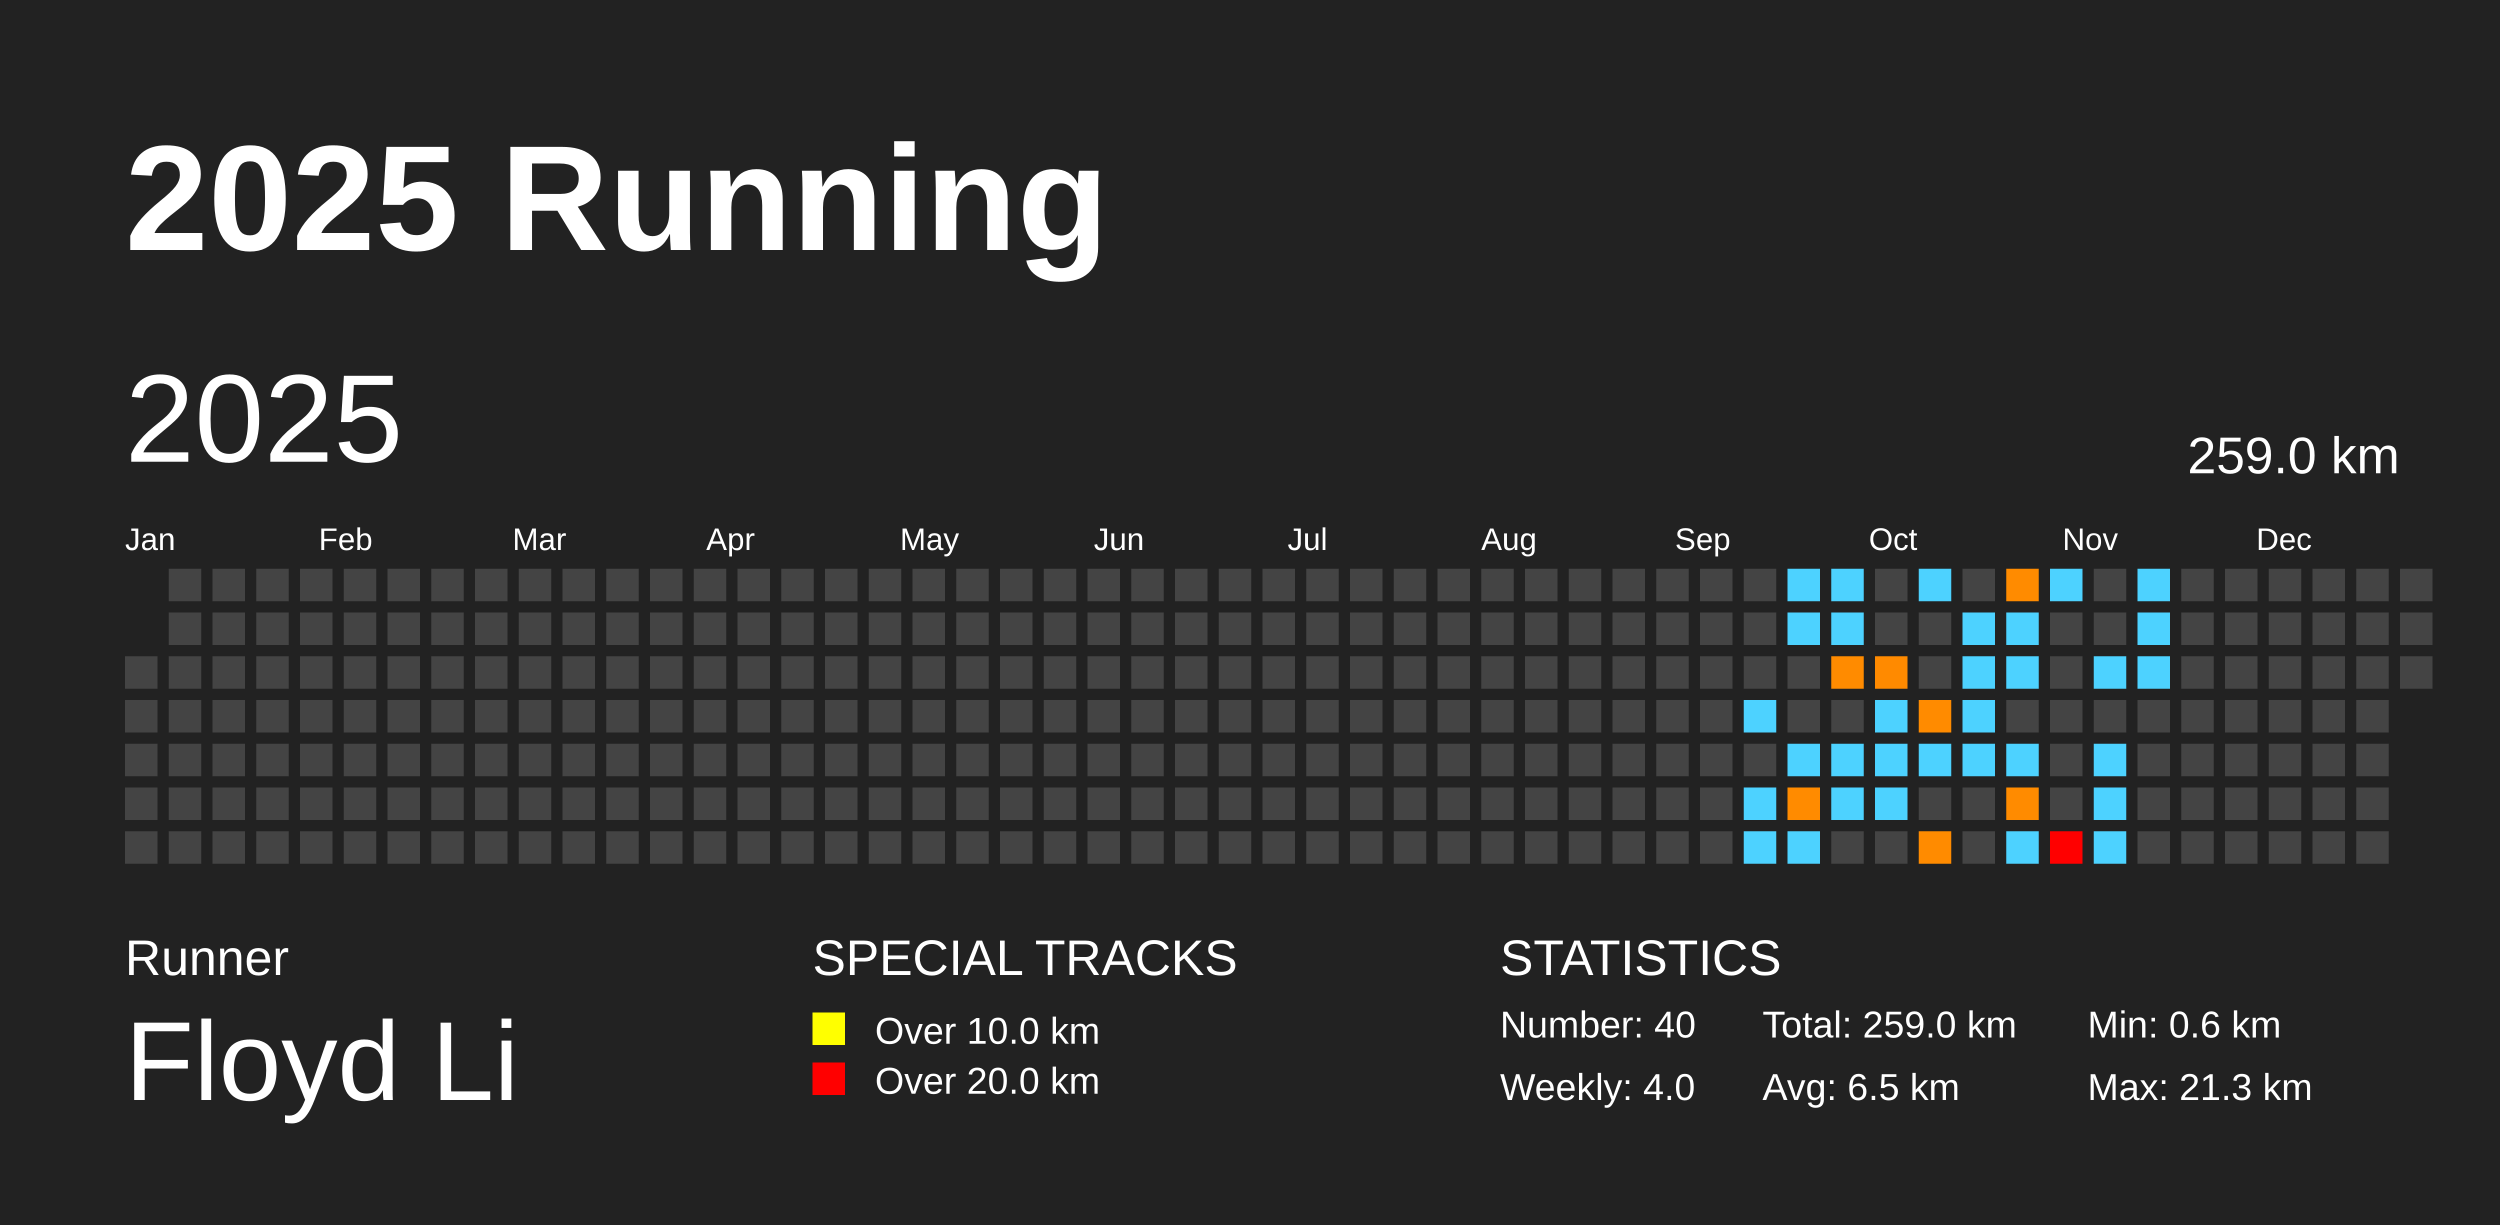
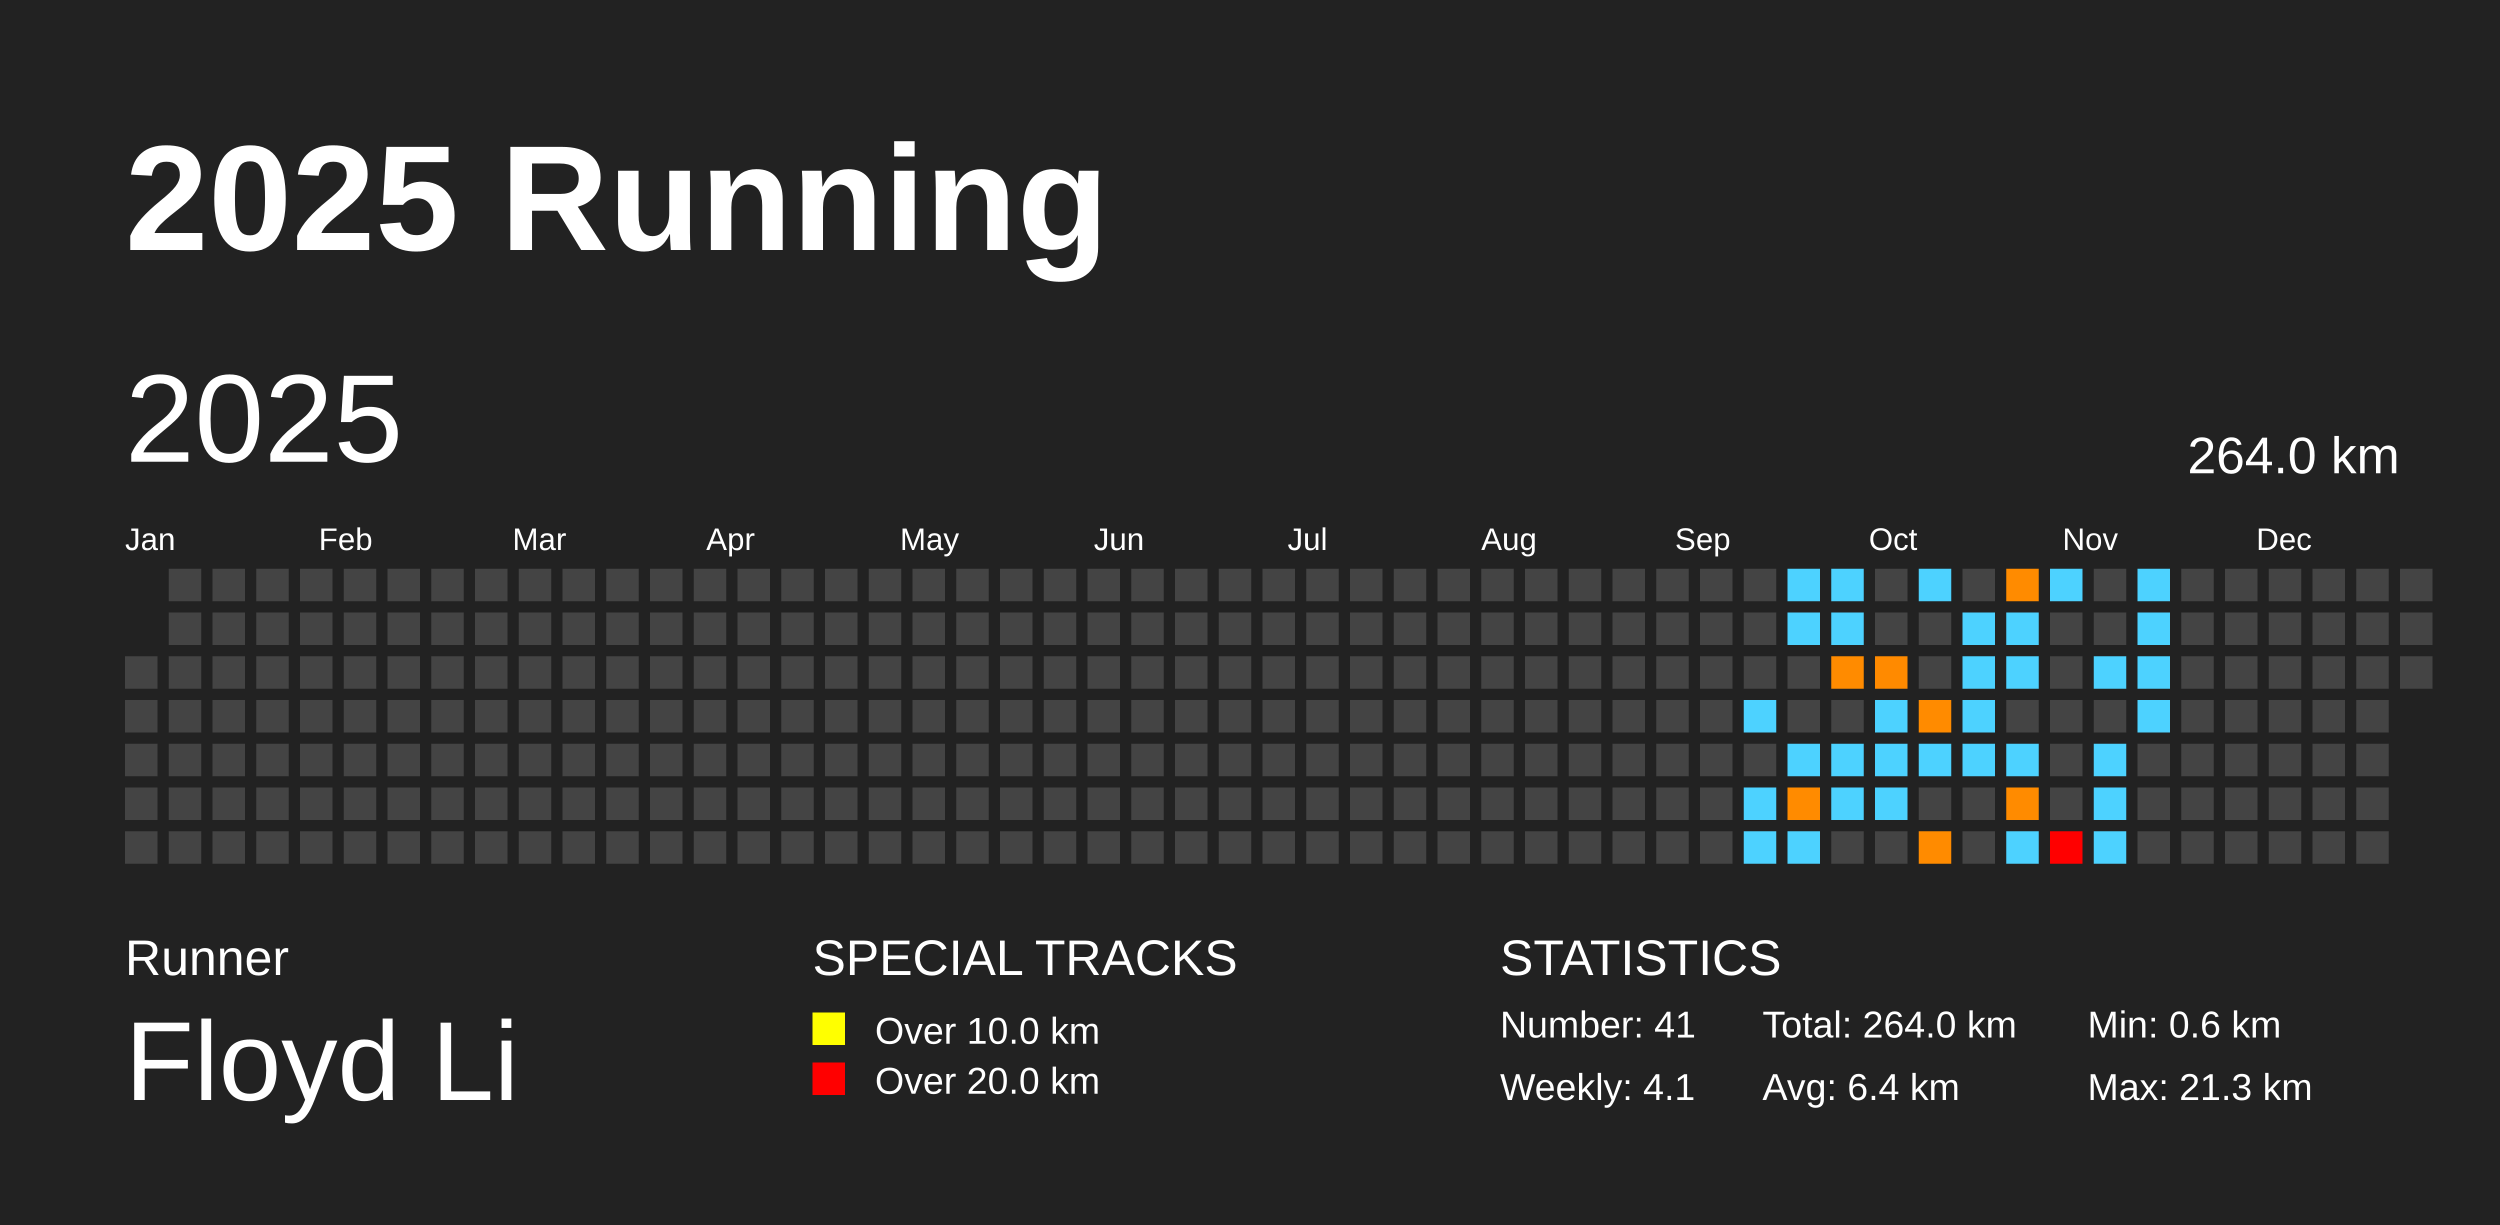
<svg xmlns="http://www.w3.org/2000/svg" baseProfile="full" height="98mm" version="1.1" viewBox="0,0,200,98" width="200mm">
  <defs />
  <rect fill="#222222" height="98" width="200" x="0" y="0" />
  <text fill="#FFFFFF" style="font-size:12px; font-family:Arial; font-weight:bold;" x="10" y="20">2025 Running</text>
  <text fill="#FFFFFF" style="font-size:4px; font-family:Arial" x="10" y="78">Runner</text>
  <text fill="#FFFFFF" style="font-size:9px; font-family:Arial" x="10" y="88">Floyd Li</text>
  <text fill="#FFFFFF" style="font-size:4px; font-family:Arial" x="65" y="78">SPECIAL TRACKS</text>
  <rect fill="yellow" height="2.6" width="2.6" x="65" y="81" />
  <text fill="#FFFFFF" style="font-size:3px; font-family:Arial" x="70" y="83.5">Over 10.0 km</text>
  <rect fill="red" height="2.6" width="2.6" x="65" y="85" />
  <text fill="#FFFFFF" style="font-size:3px; font-family:Arial" x="70" y="87.5">Over 20.0 km</text>
  <text fill="#FFFFFF" style="font-size:4px; font-family:Arial" x="120" y="78">STATISTICS</text>
-   <text fill="#FFFFFF" style="font-size:3px; font-family:Arial" x="120" y="83">Number: 40</text>
-   <text fill="#FFFFFF" style="font-size:3px; font-family:Arial" x="120" y="88">Weekly: 4.0</text>
-   <text fill="#FFFFFF" style="font-size:3px; font-family:Arial" x="141" y="83">Total: 259.0 km</text>
-   <text fill="#FFFFFF" style="font-size:3px; font-family:Arial" x="141" y="88">Avg: 6.5 km</text>
+   <text fill="#FFFFFF" style="font-size:3px; font-family:Arial" x="120" y="83">Number: 41</text>
+   <text fill="#FFFFFF" style="font-size:3px; font-family:Arial" x="120" y="88">Weekly: 4.1</text>
+   <text fill="#FFFFFF" style="font-size:3px; font-family:Arial" x="141" y="83">Total: 264.0 km</text>
+   <text fill="#FFFFFF" style="font-size:3px; font-family:Arial" x="141" y="88">Avg: 6.4 km</text>
  <text fill="#FFFFFF" style="font-size:3px; font-family:Arial" x="167" y="83">Min: 0.6 km</text>
  <text fill="#FFFFFF" style="font-size:3px; font-family:Arial" x="167" y="88">Max: 21.3 km</text>
  <text dominant-baseline="hanging" fill="#FFFFFF" style="font-size:10.0px; font-family:Arial;" x="10" y="30">2025</text>
-   <text dominant-baseline="hanging" fill="#FFFFFF" style="font-size:4.125px; font-family:Arial;" x="175" y="35">259.0 km</text>
+   <text dominant-baseline="hanging" fill="#FFFFFF" style="font-size:4.125px; font-family:Arial;" x="175" y="35">264.0 km</text>
  <text fill="#FFFFFF" style="font-size:2.5px; font-family:Arial" x="10.0" y="44">Jan</text>
  <text fill="#FFFFFF" style="font-size:2.5px; font-family:Arial" x="25.5" y="44">Feb</text>
  <text fill="#FFFFFF" style="font-size:2.5px; font-family:Arial" x="41.0" y="44">Mar</text>
  <text fill="#FFFFFF" style="font-size:2.5px; font-family:Arial" x="56.5" y="44">Apr</text>
  <text fill="#FFFFFF" style="font-size:2.5px; font-family:Arial" x="72.0" y="44">May</text>
  <text fill="#FFFFFF" style="font-size:2.5px; font-family:Arial" x="87.5" y="44">Jun</text>
  <text fill="#FFFFFF" style="font-size:2.5px; font-family:Arial" x="103.0" y="44">Jul</text>
  <text fill="#FFFFFF" style="font-size:2.5px; font-family:Arial" x="118.5" y="44">Aug</text>
  <text fill="#FFFFFF" style="font-size:2.5px; font-family:Arial" x="134.0" y="44">Sep</text>
  <text fill="#FFFFFF" style="font-size:2.5px; font-family:Arial" x="149.5" y="44">Oct</text>
  <text fill="#FFFFFF" style="font-size:2.5px; font-family:Arial" x="165.0" y="44">Nov</text>
  <text fill="#FFFFFF" style="font-size:2.5px; font-family:Arial" x="180.5" y="44">Dec</text>
  <rect fill="#444444" height="2.6" width="2.6" x="10.0" y="52.5" />
  <rect fill="#444444" height="2.6" width="2.6" x="10.0" y="56.0" />
  <rect fill="#444444" height="2.6" width="2.6" x="10.0" y="59.5" />
  <rect fill="#444444" height="2.6" width="2.6" x="10.0" y="63.0" />
  <rect fill="#444444" height="2.6" width="2.6" x="10.0" y="66.5" />
  <rect fill="#444444" height="2.6" width="2.6" x="13.5" y="45.5" />
  <rect fill="#444444" height="2.6" width="2.6" x="13.5" y="49.0" />
  <rect fill="#444444" height="2.6" width="2.6" x="13.5" y="52.5" />
  <rect fill="#444444" height="2.6" width="2.6" x="13.5" y="56.0" />
  <rect fill="#444444" height="2.6" width="2.6" x="13.5" y="59.5" />
  <rect fill="#444444" height="2.6" width="2.6" x="13.5" y="63.0" />
  <rect fill="#444444" height="2.6" width="2.6" x="13.5" y="66.5" />
  <rect fill="#444444" height="2.6" width="2.6" x="17.0" y="45.5" />
  <rect fill="#444444" height="2.6" width="2.6" x="17.0" y="49.0" />
  <rect fill="#444444" height="2.6" width="2.6" x="17.0" y="52.5" />
  <rect fill="#444444" height="2.6" width="2.6" x="17.0" y="56.0" />
  <rect fill="#444444" height="2.6" width="2.6" x="17.0" y="59.5" />
  <rect fill="#444444" height="2.6" width="2.6" x="17.0" y="63.0" />
  <rect fill="#444444" height="2.6" width="2.6" x="17.0" y="66.5" />
  <rect fill="#444444" height="2.6" width="2.6" x="20.5" y="45.5" />
  <rect fill="#444444" height="2.6" width="2.6" x="20.5" y="49.0" />
  <rect fill="#444444" height="2.6" width="2.6" x="20.5" y="52.5" />
  <rect fill="#444444" height="2.6" width="2.6" x="20.5" y="56.0" />
  <rect fill="#444444" height="2.6" width="2.6" x="20.5" y="59.5" />
  <rect fill="#444444" height="2.6" width="2.6" x="20.5" y="63.0" />
  <rect fill="#444444" height="2.6" width="2.6" x="20.5" y="66.5" />
  <rect fill="#444444" height="2.6" width="2.6" x="24.0" y="45.5" />
  <rect fill="#444444" height="2.6" width="2.6" x="24.0" y="49.0" />
  <rect fill="#444444" height="2.6" width="2.6" x="24.0" y="52.5" />
  <rect fill="#444444" height="2.6" width="2.6" x="24.0" y="56.0" />
  <rect fill="#444444" height="2.6" width="2.6" x="24.0" y="59.5" />
  <rect fill="#444444" height="2.6" width="2.6" x="24.0" y="63.0" />
  <rect fill="#444444" height="2.6" width="2.6" x="24.0" y="66.5" />
  <rect fill="#444444" height="2.6" width="2.6" x="27.5" y="45.5" />
  <rect fill="#444444" height="2.6" width="2.6" x="27.5" y="49.0" />
  <rect fill="#444444" height="2.6" width="2.6" x="27.5" y="52.5" />
  <rect fill="#444444" height="2.6" width="2.6" x="27.5" y="56.0" />
  <rect fill="#444444" height="2.6" width="2.6" x="27.5" y="59.5" />
  <rect fill="#444444" height="2.6" width="2.6" x="27.5" y="63.0" />
  <rect fill="#444444" height="2.6" width="2.6" x="27.5" y="66.5" />
  <rect fill="#444444" height="2.6" width="2.6" x="31.0" y="45.5" />
  <rect fill="#444444" height="2.6" width="2.6" x="31.0" y="49.0" />
  <rect fill="#444444" height="2.6" width="2.6" x="31.0" y="52.5" />
  <rect fill="#444444" height="2.6" width="2.6" x="31.0" y="56.0" />
  <rect fill="#444444" height="2.6" width="2.6" x="31.0" y="59.5" />
  <rect fill="#444444" height="2.6" width="2.6" x="31.0" y="63.0" />
  <rect fill="#444444" height="2.6" width="2.6" x="31.0" y="66.5" />
  <rect fill="#444444" height="2.6" width="2.6" x="34.5" y="45.5" />
  <rect fill="#444444" height="2.6" width="2.6" x="34.5" y="49.0" />
  <rect fill="#444444" height="2.6" width="2.6" x="34.5" y="52.5" />
  <rect fill="#444444" height="2.6" width="2.6" x="34.5" y="56.0" />
  <rect fill="#444444" height="2.6" width="2.6" x="34.5" y="59.5" />
  <rect fill="#444444" height="2.6" width="2.6" x="34.5" y="63.0" />
  <rect fill="#444444" height="2.6" width="2.6" x="34.5" y="66.5" />
  <rect fill="#444444" height="2.6" width="2.6" x="38.0" y="45.5" />
  <rect fill="#444444" height="2.6" width="2.6" x="38.0" y="49.0" />
  <rect fill="#444444" height="2.6" width="2.6" x="38.0" y="52.5" />
  <rect fill="#444444" height="2.6" width="2.6" x="38.0" y="56.0" />
  <rect fill="#444444" height="2.6" width="2.6" x="38.0" y="59.5" />
  <rect fill="#444444" height="2.6" width="2.6" x="38.0" y="63.0" />
  <rect fill="#444444" height="2.6" width="2.6" x="38.0" y="66.5" />
  <rect fill="#444444" height="2.6" width="2.6" x="41.5" y="45.5" />
  <rect fill="#444444" height="2.6" width="2.6" x="41.5" y="49.0" />
  <rect fill="#444444" height="2.6" width="2.6" x="41.5" y="52.5" />
  <rect fill="#444444" height="2.6" width="2.6" x="41.5" y="56.0" />
  <rect fill="#444444" height="2.6" width="2.6" x="41.5" y="59.5" />
  <rect fill="#444444" height="2.6" width="2.6" x="41.5" y="63.0" />
  <rect fill="#444444" height="2.6" width="2.6" x="41.5" y="66.5" />
  <rect fill="#444444" height="2.6" width="2.6" x="45.0" y="45.5" />
  <rect fill="#444444" height="2.6" width="2.6" x="45.0" y="49.0" />
  <rect fill="#444444" height="2.6" width="2.6" x="45.0" y="52.5" />
  <rect fill="#444444" height="2.6" width="2.6" x="45.0" y="56.0" />
  <rect fill="#444444" height="2.6" width="2.6" x="45.0" y="59.5" />
  <rect fill="#444444" height="2.6" width="2.6" x="45.0" y="63.0" />
  <rect fill="#444444" height="2.6" width="2.6" x="45.0" y="66.5" />
  <rect fill="#444444" height="2.6" width="2.6" x="48.5" y="45.5" />
  <rect fill="#444444" height="2.6" width="2.6" x="48.5" y="49.0" />
  <rect fill="#444444" height="2.6" width="2.6" x="48.5" y="52.5" />
  <rect fill="#444444" height="2.6" width="2.6" x="48.5" y="56.0" />
  <rect fill="#444444" height="2.6" width="2.6" x="48.5" y="59.5" />
  <rect fill="#444444" height="2.6" width="2.6" x="48.5" y="63.0" />
  <rect fill="#444444" height="2.6" width="2.6" x="48.5" y="66.5" />
  <rect fill="#444444" height="2.6" width="2.6" x="52.0" y="45.5" />
  <rect fill="#444444" height="2.6" width="2.6" x="52.0" y="49.0" />
  <rect fill="#444444" height="2.6" width="2.6" x="52.0" y="52.5" />
  <rect fill="#444444" height="2.6" width="2.6" x="52.0" y="56.0" />
  <rect fill="#444444" height="2.6" width="2.6" x="52.0" y="59.5" />
  <rect fill="#444444" height="2.6" width="2.6" x="52.0" y="63.0" />
  <rect fill="#444444" height="2.6" width="2.6" x="52.0" y="66.5" />
  <rect fill="#444444" height="2.6" width="2.6" x="55.5" y="45.5" />
  <rect fill="#444444" height="2.6" width="2.6" x="55.5" y="49.0" />
  <rect fill="#444444" height="2.6" width="2.6" x="55.5" y="52.5" />
  <rect fill="#444444" height="2.6" width="2.6" x="55.5" y="56.0" />
  <rect fill="#444444" height="2.6" width="2.6" x="55.5" y="59.5" />
  <rect fill="#444444" height="2.6" width="2.6" x="55.5" y="63.0" />
  <rect fill="#444444" height="2.6" width="2.6" x="55.5" y="66.5" />
  <rect fill="#444444" height="2.6" width="2.6" x="59.0" y="45.5" />
  <rect fill="#444444" height="2.6" width="2.6" x="59.0" y="49.0" />
  <rect fill="#444444" height="2.6" width="2.6" x="59.0" y="52.5" />
  <rect fill="#444444" height="2.6" width="2.6" x="59.0" y="56.0" />
  <rect fill="#444444" height="2.6" width="2.6" x="59.0" y="59.5" />
  <rect fill="#444444" height="2.6" width="2.6" x="59.0" y="63.0" />
  <rect fill="#444444" height="2.6" width="2.6" x="59.0" y="66.5" />
  <rect fill="#444444" height="2.6" width="2.6" x="62.5" y="45.5" />
  <rect fill="#444444" height="2.6" width="2.6" x="62.5" y="49.0" />
  <rect fill="#444444" height="2.6" width="2.6" x="62.5" y="52.5" />
  <rect fill="#444444" height="2.6" width="2.6" x="62.5" y="56.0" />
  <rect fill="#444444" height="2.6" width="2.6" x="62.5" y="59.5" />
  <rect fill="#444444" height="2.6" width="2.6" x="62.5" y="63.0" />
  <rect fill="#444444" height="2.6" width="2.6" x="62.5" y="66.5" />
  <rect fill="#444444" height="2.6" width="2.6" x="66.0" y="45.5" />
  <rect fill="#444444" height="2.6" width="2.6" x="66.0" y="49.0" />
  <rect fill="#444444" height="2.6" width="2.6" x="66.0" y="52.5" />
  <rect fill="#444444" height="2.6" width="2.6" x="66.0" y="56.0" />
  <rect fill="#444444" height="2.6" width="2.6" x="66.0" y="59.5" />
  <rect fill="#444444" height="2.6" width="2.6" x="66.0" y="63.0" />
  <rect fill="#444444" height="2.6" width="2.6" x="66.0" y="66.5" />
  <rect fill="#444444" height="2.6" width="2.6" x="69.5" y="45.5" />
  <rect fill="#444444" height="2.6" width="2.6" x="69.5" y="49.0" />
  <rect fill="#444444" height="2.6" width="2.6" x="69.5" y="52.5" />
  <rect fill="#444444" height="2.6" width="2.6" x="69.5" y="56.0" />
  <rect fill="#444444" height="2.6" width="2.6" x="69.5" y="59.5" />
  <rect fill="#444444" height="2.6" width="2.6" x="69.5" y="63.0" />
  <rect fill="#444444" height="2.6" width="2.6" x="69.5" y="66.5" />
  <rect fill="#444444" height="2.6" width="2.6" x="73.0" y="45.5" />
  <rect fill="#444444" height="2.6" width="2.6" x="73.0" y="49.0" />
  <rect fill="#444444" height="2.6" width="2.6" x="73.0" y="52.5" />
  <rect fill="#444444" height="2.6" width="2.6" x="73.0" y="56.0" />
  <rect fill="#444444" height="2.6" width="2.6" x="73.0" y="59.5" />
  <rect fill="#444444" height="2.6" width="2.6" x="73.0" y="63.0" />
  <rect fill="#444444" height="2.6" width="2.6" x="73.0" y="66.5" />
  <rect fill="#444444" height="2.6" width="2.6" x="76.5" y="45.5" />
  <rect fill="#444444" height="2.6" width="2.6" x="76.5" y="49.0" />
  <rect fill="#444444" height="2.6" width="2.6" x="76.5" y="52.5" />
  <rect fill="#444444" height="2.6" width="2.6" x="76.5" y="56.0" />
  <rect fill="#444444" height="2.6" width="2.6" x="76.5" y="59.5" />
  <rect fill="#444444" height="2.6" width="2.6" x="76.5" y="63.0" />
  <rect fill="#444444" height="2.6" width="2.6" x="76.5" y="66.5" />
  <rect fill="#444444" height="2.6" width="2.6" x="80.0" y="45.5" />
  <rect fill="#444444" height="2.6" width="2.6" x="80.0" y="49.0" />
  <rect fill="#444444" height="2.6" width="2.6" x="80.0" y="52.5" />
  <rect fill="#444444" height="2.6" width="2.6" x="80.0" y="56.0" />
  <rect fill="#444444" height="2.6" width="2.6" x="80.0" y="59.5" />
  <rect fill="#444444" height="2.6" width="2.6" x="80.0" y="63.0" />
  <rect fill="#444444" height="2.6" width="2.6" x="80.0" y="66.5" />
  <rect fill="#444444" height="2.6" width="2.6" x="83.5" y="45.5" />
  <rect fill="#444444" height="2.6" width="2.6" x="83.5" y="49.0" />
  <rect fill="#444444" height="2.6" width="2.6" x="83.5" y="52.5" />
  <rect fill="#444444" height="2.6" width="2.6" x="83.5" y="56.0" />
  <rect fill="#444444" height="2.6" width="2.6" x="83.5" y="59.5" />
  <rect fill="#444444" height="2.6" width="2.6" x="83.5" y="63.0" />
  <rect fill="#444444" height="2.6" width="2.6" x="83.5" y="66.5" />
  <rect fill="#444444" height="2.6" width="2.6" x="87.0" y="45.5" />
  <rect fill="#444444" height="2.6" width="2.6" x="87.0" y="49.0" />
  <rect fill="#444444" height="2.6" width="2.6" x="87.0" y="52.5" />
  <rect fill="#444444" height="2.6" width="2.6" x="87.0" y="56.0" />
  <rect fill="#444444" height="2.6" width="2.6" x="87.0" y="59.5" />
  <rect fill="#444444" height="2.6" width="2.6" x="87.0" y="63.0" />
  <rect fill="#444444" height="2.6" width="2.6" x="87.0" y="66.5" />
  <rect fill="#444444" height="2.6" width="2.6" x="90.5" y="45.5" />
  <rect fill="#444444" height="2.6" width="2.6" x="90.5" y="49.0" />
  <rect fill="#444444" height="2.6" width="2.6" x="90.5" y="52.5" />
  <rect fill="#444444" height="2.6" width="2.6" x="90.5" y="56.0" />
  <rect fill="#444444" height="2.6" width="2.6" x="90.5" y="59.5" />
  <rect fill="#444444" height="2.6" width="2.6" x="90.5" y="63.0" />
  <rect fill="#444444" height="2.6" width="2.6" x="90.5" y="66.5" />
  <rect fill="#444444" height="2.6" width="2.6" x="94.0" y="45.5" />
  <rect fill="#444444" height="2.6" width="2.6" x="94.0" y="49.0" />
  <rect fill="#444444" height="2.6" width="2.6" x="94.0" y="52.5" />
  <rect fill="#444444" height="2.6" width="2.6" x="94.0" y="56.0" />
  <rect fill="#444444" height="2.6" width="2.6" x="94.0" y="59.5" />
  <rect fill="#444444" height="2.6" width="2.6" x="94.0" y="63.0" />
  <rect fill="#444444" height="2.6" width="2.6" x="94.0" y="66.5" />
  <rect fill="#444444" height="2.6" width="2.6" x="97.5" y="45.5" />
  <rect fill="#444444" height="2.6" width="2.6" x="97.5" y="49.0" />
  <rect fill="#444444" height="2.6" width="2.6" x="97.5" y="52.5" />
  <rect fill="#444444" height="2.6" width="2.6" x="97.5" y="56.0" />
  <rect fill="#444444" height="2.6" width="2.6" x="97.5" y="59.5" />
  <rect fill="#444444" height="2.6" width="2.6" x="97.5" y="63.0" />
  <rect fill="#444444" height="2.6" width="2.6" x="97.5" y="66.5" />
  <rect fill="#444444" height="2.6" width="2.6" x="101.0" y="45.5" />
  <rect fill="#444444" height="2.6" width="2.6" x="101.0" y="49.0" />
  <rect fill="#444444" height="2.6" width="2.6" x="101.0" y="52.5" />
  <rect fill="#444444" height="2.6" width="2.6" x="101.0" y="56.0" />
  <rect fill="#444444" height="2.6" width="2.6" x="101.0" y="59.5" />
  <rect fill="#444444" height="2.6" width="2.6" x="101.0" y="63.0" />
  <rect fill="#444444" height="2.6" width="2.6" x="101.0" y="66.5" />
  <rect fill="#444444" height="2.6" width="2.6" x="104.5" y="45.5" />
  <rect fill="#444444" height="2.6" width="2.6" x="104.5" y="49.0" />
  <rect fill="#444444" height="2.6" width="2.6" x="104.5" y="52.5" />
  <rect fill="#444444" height="2.6" width="2.6" x="104.5" y="56.0" />
  <rect fill="#444444" height="2.6" width="2.6" x="104.5" y="59.5" />
  <rect fill="#444444" height="2.6" width="2.6" x="104.5" y="63.0" />
  <rect fill="#444444" height="2.6" width="2.6" x="104.5" y="66.5" />
  <rect fill="#444444" height="2.6" width="2.6" x="108.0" y="45.5" />
  <rect fill="#444444" height="2.6" width="2.6" x="108.0" y="49.0" />
  <rect fill="#444444" height="2.6" width="2.6" x="108.0" y="52.5" />
  <rect fill="#444444" height="2.6" width="2.6" x="108.0" y="56.0" />
  <rect fill="#444444" height="2.6" width="2.6" x="108.0" y="59.5" />
  <rect fill="#444444" height="2.6" width="2.6" x="108.0" y="63.0" />
  <rect fill="#444444" height="2.6" width="2.6" x="108.0" y="66.5" />
  <rect fill="#444444" height="2.6" width="2.6" x="111.5" y="45.5" />
  <rect fill="#444444" height="2.6" width="2.6" x="111.5" y="49.0" />
  <rect fill="#444444" height="2.6" width="2.6" x="111.5" y="52.5" />
  <rect fill="#444444" height="2.6" width="2.6" x="111.5" y="56.0" />
  <rect fill="#444444" height="2.6" width="2.6" x="111.5" y="59.5" />
  <rect fill="#444444" height="2.6" width="2.6" x="111.5" y="63.0" />
  <rect fill="#444444" height="2.6" width="2.6" x="111.5" y="66.5" />
  <rect fill="#444444" height="2.6" width="2.6" x="115.0" y="45.5" />
  <rect fill="#444444" height="2.6" width="2.6" x="115.0" y="49.0" />
  <rect fill="#444444" height="2.6" width="2.6" x="115.0" y="52.5" />
  <rect fill="#444444" height="2.6" width="2.6" x="115.0" y="56.0" />
  <rect fill="#444444" height="2.6" width="2.6" x="115.0" y="59.5" />
  <rect fill="#444444" height="2.6" width="2.6" x="115.0" y="63.0" />
  <rect fill="#444444" height="2.6" width="2.6" x="115.0" y="66.5" />
  <rect fill="#444444" height="2.6" width="2.6" x="118.5" y="45.5" />
  <rect fill="#444444" height="2.6" width="2.6" x="118.5" y="49.0" />
  <rect fill="#444444" height="2.6" width="2.6" x="118.5" y="52.5" />
  <rect fill="#444444" height="2.6" width="2.6" x="118.5" y="56.0" />
  <rect fill="#444444" height="2.6" width="2.6" x="118.5" y="59.5" />
  <rect fill="#444444" height="2.6" width="2.6" x="118.5" y="63.0" />
  <rect fill="#444444" height="2.6" width="2.6" x="118.5" y="66.5" />
  <rect fill="#444444" height="2.6" width="2.6" x="122.0" y="45.5" />
  <rect fill="#444444" height="2.6" width="2.6" x="122.0" y="49.0" />
  <rect fill="#444444" height="2.6" width="2.6" x="122.0" y="52.5" />
  <rect fill="#444444" height="2.6" width="2.6" x="122.0" y="56.0" />
  <rect fill="#444444" height="2.6" width="2.6" x="122.0" y="59.5" />
  <rect fill="#444444" height="2.6" width="2.6" x="122.0" y="63.0" />
  <rect fill="#444444" height="2.6" width="2.6" x="122.0" y="66.5" />
  <rect fill="#444444" height="2.6" width="2.6" x="125.5" y="45.5" />
  <rect fill="#444444" height="2.6" width="2.6" x="125.5" y="49.0" />
  <rect fill="#444444" height="2.6" width="2.6" x="125.5" y="52.5" />
  <rect fill="#444444" height="2.6" width="2.6" x="125.5" y="56.0" />
  <rect fill="#444444" height="2.6" width="2.6" x="125.5" y="59.5" />
  <rect fill="#444444" height="2.6" width="2.6" x="125.5" y="63.0" />
  <rect fill="#444444" height="2.6" width="2.6" x="125.5" y="66.5" />
  <rect fill="#444444" height="2.6" width="2.6" x="129.0" y="45.5" />
  <rect fill="#444444" height="2.6" width="2.6" x="129.0" y="49.0" />
  <rect fill="#444444" height="2.6" width="2.6" x="129.0" y="52.5" />
  <rect fill="#444444" height="2.6" width="2.6" x="129.0" y="56.0" />
  <rect fill="#444444" height="2.6" width="2.6" x="129.0" y="59.5" />
  <rect fill="#444444" height="2.6" width="2.6" x="129.0" y="63.0" />
  <rect fill="#444444" height="2.6" width="2.6" x="129.0" y="66.5" />
  <rect fill="#444444" height="2.6" width="2.6" x="132.5" y="45.5" />
  <rect fill="#444444" height="2.6" width="2.6" x="132.5" y="49.0" />
  <rect fill="#444444" height="2.6" width="2.6" x="132.5" y="52.5" />
  <rect fill="#444444" height="2.6" width="2.6" x="132.5" y="56.0" />
  <rect fill="#444444" height="2.6" width="2.6" x="132.5" y="59.5" />
  <rect fill="#444444" height="2.6" width="2.6" x="132.5" y="63.0" />
  <rect fill="#444444" height="2.6" width="2.6" x="132.5" y="66.5" />
  <rect fill="#444444" height="2.6" width="2.6" x="136.0" y="45.5" />
  <rect fill="#444444" height="2.6" width="2.6" x="136.0" y="49.0" />
  <rect fill="#444444" height="2.6" width="2.6" x="136.0" y="52.5" />
  <rect fill="#444444" height="2.6" width="2.6" x="136.0" y="56.0" />
  <rect fill="#444444" height="2.6" width="2.6" x="136.0" y="59.5" />
  <rect fill="#444444" height="2.6" width="2.6" x="136.0" y="63.0" />
  <rect fill="#444444" height="2.6" width="2.6" x="136.0" y="66.5" />
  <rect fill="#444444" height="2.6" width="2.6" x="139.5" y="45.5" />
  <rect fill="#444444" height="2.6" width="2.6" x="139.5" y="49.0" />
  <rect fill="#444444" height="2.6" width="2.6" x="139.5" y="52.5" />
  <rect fill="#4dd2ff" height="2.6" width="2.6" x="139.5" y="56.0" />
  <rect fill="#444444" height="2.6" width="2.6" x="139.5" y="59.5" />
  <rect fill="#4dd2ff" height="2.6" width="2.6" x="139.5" y="63.0" />
  <rect fill="#4dd2ff" height="2.6" width="2.6" x="139.5" y="66.5" />
  <rect fill="#4dd2ff" height="2.6" width="2.6" x="143.0" y="45.5" />
  <rect fill="#4dd2ff" height="2.6" width="2.6" x="143.0" y="49.0" />
  <rect fill="#444444" height="2.6" width="2.6" x="143.0" y="52.5" />
  <rect fill="#444444" height="2.6" width="2.6" x="143.0" y="56.0" />
  <rect fill="#4dd2ff" height="2.6" width="2.6" x="143.0" y="59.5" />
  <rect fill="#ff8b00" height="2.6" width="2.6" x="143.0" y="63.0" />
  <rect fill="#4dd2ff" height="2.6" width="2.6" x="143.0" y="66.5" />
  <rect fill="#4dd2ff" height="2.6" width="2.6" x="146.5" y="45.5" />
  <rect fill="#4dd2ff" height="2.6" width="2.6" x="146.5" y="49.0" />
  <rect fill="#ff8b00" height="2.6" width="2.6" x="146.5" y="52.5" />
  <rect fill="#444444" height="2.6" width="2.6" x="146.5" y="56.0" />
  <rect fill="#4dd2ff" height="2.6" width="2.6" x="146.5" y="59.5" />
  <rect fill="#4dd2ff" height="2.6" width="2.6" x="146.5" y="63.0" />
  <rect fill="#444444" height="2.6" width="2.6" x="146.5" y="66.5" />
  <rect fill="#444444" height="2.6" width="2.6" x="150.0" y="45.5" />
  <rect fill="#444444" height="2.6" width="2.6" x="150.0" y="49.0" />
  <rect fill="#ff8a00" height="2.6" width="2.6" x="150.0" y="52.5" />
  <rect fill="#4dd2ff" height="2.6" width="2.6" x="150.0" y="56.0" />
  <rect fill="#4dd2ff" height="2.6" width="2.6" x="150.0" y="59.5" />
  <rect fill="#4dd2ff" height="2.6" width="2.6" x="150.0" y="63.0" />
  <rect fill="#444444" height="2.6" width="2.6" x="150.0" y="66.5" />
  <rect fill="#4dd2ff" height="2.6" width="2.6" x="153.5" y="45.5" />
  <rect fill="#444444" height="2.6" width="2.6" x="153.5" y="49.0" />
  <rect fill="#444444" height="2.6" width="2.6" x="153.5" y="52.5" />
  <rect fill="#ff8b00" height="2.6" width="2.6" x="153.5" y="56.0" />
  <rect fill="#4dd2ff" height="2.6" width="2.6" x="153.5" y="59.5" />
  <rect fill="#444444" height="2.6" width="2.6" x="153.5" y="63.0" />
  <rect fill="#ff8b00" height="2.6" width="2.6" x="153.5" y="66.5" />
  <rect fill="#444444" height="2.6" width="2.6" x="157.0" y="45.5" />
  <rect fill="#4dd2ff" height="2.6" width="2.6" x="157.0" y="49.0" />
  <rect fill="#4dd2ff" height="2.6" width="2.6" x="157.0" y="52.5" />
  <rect fill="#4dd2ff" height="2.6" width="2.6" x="157.0" y="56.0" />
  <rect fill="#4dd2ff" height="2.6" width="2.6" x="157.0" y="59.5" />
  <rect fill="#444444" height="2.6" width="2.6" x="157.0" y="63.0" />
  <rect fill="#444444" height="2.6" width="2.6" x="157.0" y="66.5" />
  <rect fill="#ff8b00" height="2.6" width="2.6" x="160.5" y="45.5" />
  <rect fill="#4dd2ff" height="2.6" width="2.6" x="160.5" y="49.0" />
  <rect fill="#4dd2ff" height="2.6" width="2.6" x="160.5" y="52.5" />
  <rect fill="#444444" height="2.6" width="2.6" x="160.5" y="56.0" />
  <rect fill="#4dd2ff" height="2.6" width="2.6" x="160.5" y="59.5" />
  <rect fill="#ff8b00" height="2.6" width="2.6" x="160.5" y="63.0" />
  <rect fill="#4dd2ff" height="2.6" width="2.6" x="160.5" y="66.5" />
  <rect fill="#4dd2ff" height="2.6" width="2.6" x="164.0" y="45.5" />
  <rect fill="#444444" height="2.6" width="2.6" x="164.0" y="49.0" />
  <rect fill="#444444" height="2.6" width="2.6" x="164.0" y="52.5" />
  <rect fill="#444444" height="2.6" width="2.6" x="164.0" y="56.0" />
  <rect fill="#444444" height="2.6" width="2.6" x="164.0" y="59.5" />
  <rect fill="#444444" height="2.6" width="2.6" x="164.0" y="63.0" />
  <rect fill="red" height="2.6" width="2.6" x="164.0" y="66.5" />
  <rect fill="#444444" height="2.6" width="2.6" x="167.5" y="45.5" />
  <rect fill="#444444" height="2.6" width="2.6" x="167.5" y="49.0" />
  <rect fill="#4dd2ff" height="2.6" width="2.6" x="167.5" y="52.5" />
  <rect fill="#444444" height="2.6" width="2.6" x="167.5" y="56.0" />
  <rect fill="#4dd2ff" height="2.6" width="2.6" x="167.5" y="59.5" />
  <rect fill="#4dd2ff" height="2.6" width="2.6" x="167.5" y="63.0" />
  <rect fill="#4dd2ff" height="2.6" width="2.6" x="167.5" y="66.5" />
  <rect fill="#4dd2ff" height="2.6" width="2.6" x="171.0" y="45.5" />
  <rect fill="#4dd2ff" height="2.6" width="2.6" x="171.0" y="49.0" />
  <rect fill="#4dd2ff" height="2.6" width="2.6" x="171.0" y="52.5" />
-   <rect fill="#444444" height="2.6" width="2.6" x="171.0" y="56.0" />
+   <rect fill="#4dd2ff" height="2.6" width="2.6" x="171.0" y="56.0" />
  <rect fill="#444444" height="2.6" width="2.6" x="171.0" y="59.5" />
  <rect fill="#444444" height="2.6" width="2.6" x="171.0" y="63.0" />
  <rect fill="#444444" height="2.6" width="2.6" x="171.0" y="66.5" />
  <rect fill="#444444" height="2.6" width="2.6" x="174.5" y="45.5" />
  <rect fill="#444444" height="2.6" width="2.6" x="174.5" y="49.0" />
  <rect fill="#444444" height="2.6" width="2.6" x="174.5" y="52.5" />
  <rect fill="#444444" height="2.6" width="2.6" x="174.5" y="56.0" />
  <rect fill="#444444" height="2.6" width="2.6" x="174.5" y="59.5" />
  <rect fill="#444444" height="2.6" width="2.6" x="174.5" y="63.0" />
  <rect fill="#444444" height="2.6" width="2.6" x="174.5" y="66.5" />
  <rect fill="#444444" height="2.6" width="2.6" x="178.0" y="45.5" />
  <rect fill="#444444" height="2.6" width="2.6" x="178.0" y="49.0" />
  <rect fill="#444444" height="2.6" width="2.6" x="178.0" y="52.5" />
  <rect fill="#444444" height="2.6" width="2.6" x="178.0" y="56.0" />
  <rect fill="#444444" height="2.6" width="2.6" x="178.0" y="59.5" />
  <rect fill="#444444" height="2.6" width="2.6" x="178.0" y="63.0" />
  <rect fill="#444444" height="2.6" width="2.6" x="178.0" y="66.5" />
  <rect fill="#444444" height="2.6" width="2.6" x="181.5" y="45.5" />
  <rect fill="#444444" height="2.6" width="2.6" x="181.5" y="49.0" />
  <rect fill="#444444" height="2.6" width="2.6" x="181.5" y="52.5" />
  <rect fill="#444444" height="2.6" width="2.6" x="181.5" y="56.0" />
  <rect fill="#444444" height="2.6" width="2.6" x="181.5" y="59.5" />
  <rect fill="#444444" height="2.6" width="2.6" x="181.5" y="63.0" />
  <rect fill="#444444" height="2.6" width="2.6" x="181.5" y="66.5" />
  <rect fill="#444444" height="2.6" width="2.6" x="185.0" y="45.5" />
  <rect fill="#444444" height="2.6" width="2.6" x="185.0" y="49.0" />
  <rect fill="#444444" height="2.6" width="2.6" x="185.0" y="52.5" />
  <rect fill="#444444" height="2.6" width="2.6" x="185.0" y="56.0" />
  <rect fill="#444444" height="2.6" width="2.6" x="185.0" y="59.5" />
  <rect fill="#444444" height="2.6" width="2.6" x="185.0" y="63.0" />
  <rect fill="#444444" height="2.6" width="2.6" x="185.0" y="66.5" />
  <rect fill="#444444" height="2.6" width="2.6" x="188.5" y="45.5" />
  <rect fill="#444444" height="2.6" width="2.6" x="188.5" y="49.0" />
  <rect fill="#444444" height="2.6" width="2.6" x="188.5" y="52.5" />
  <rect fill="#444444" height="2.6" width="2.6" x="188.5" y="56.0" />
  <rect fill="#444444" height="2.6" width="2.6" x="188.5" y="59.5" />
  <rect fill="#444444" height="2.6" width="2.6" x="188.5" y="63.0" />
  <rect fill="#444444" height="2.6" width="2.6" x="188.5" y="66.5" />
  <rect fill="#444444" height="2.6" width="2.6" x="192.0" y="45.5" />
  <rect fill="#444444" height="2.6" width="2.6" x="192.0" y="49.0" />
  <rect fill="#444444" height="2.6" width="2.6" x="192.0" y="52.5" />
</svg>
